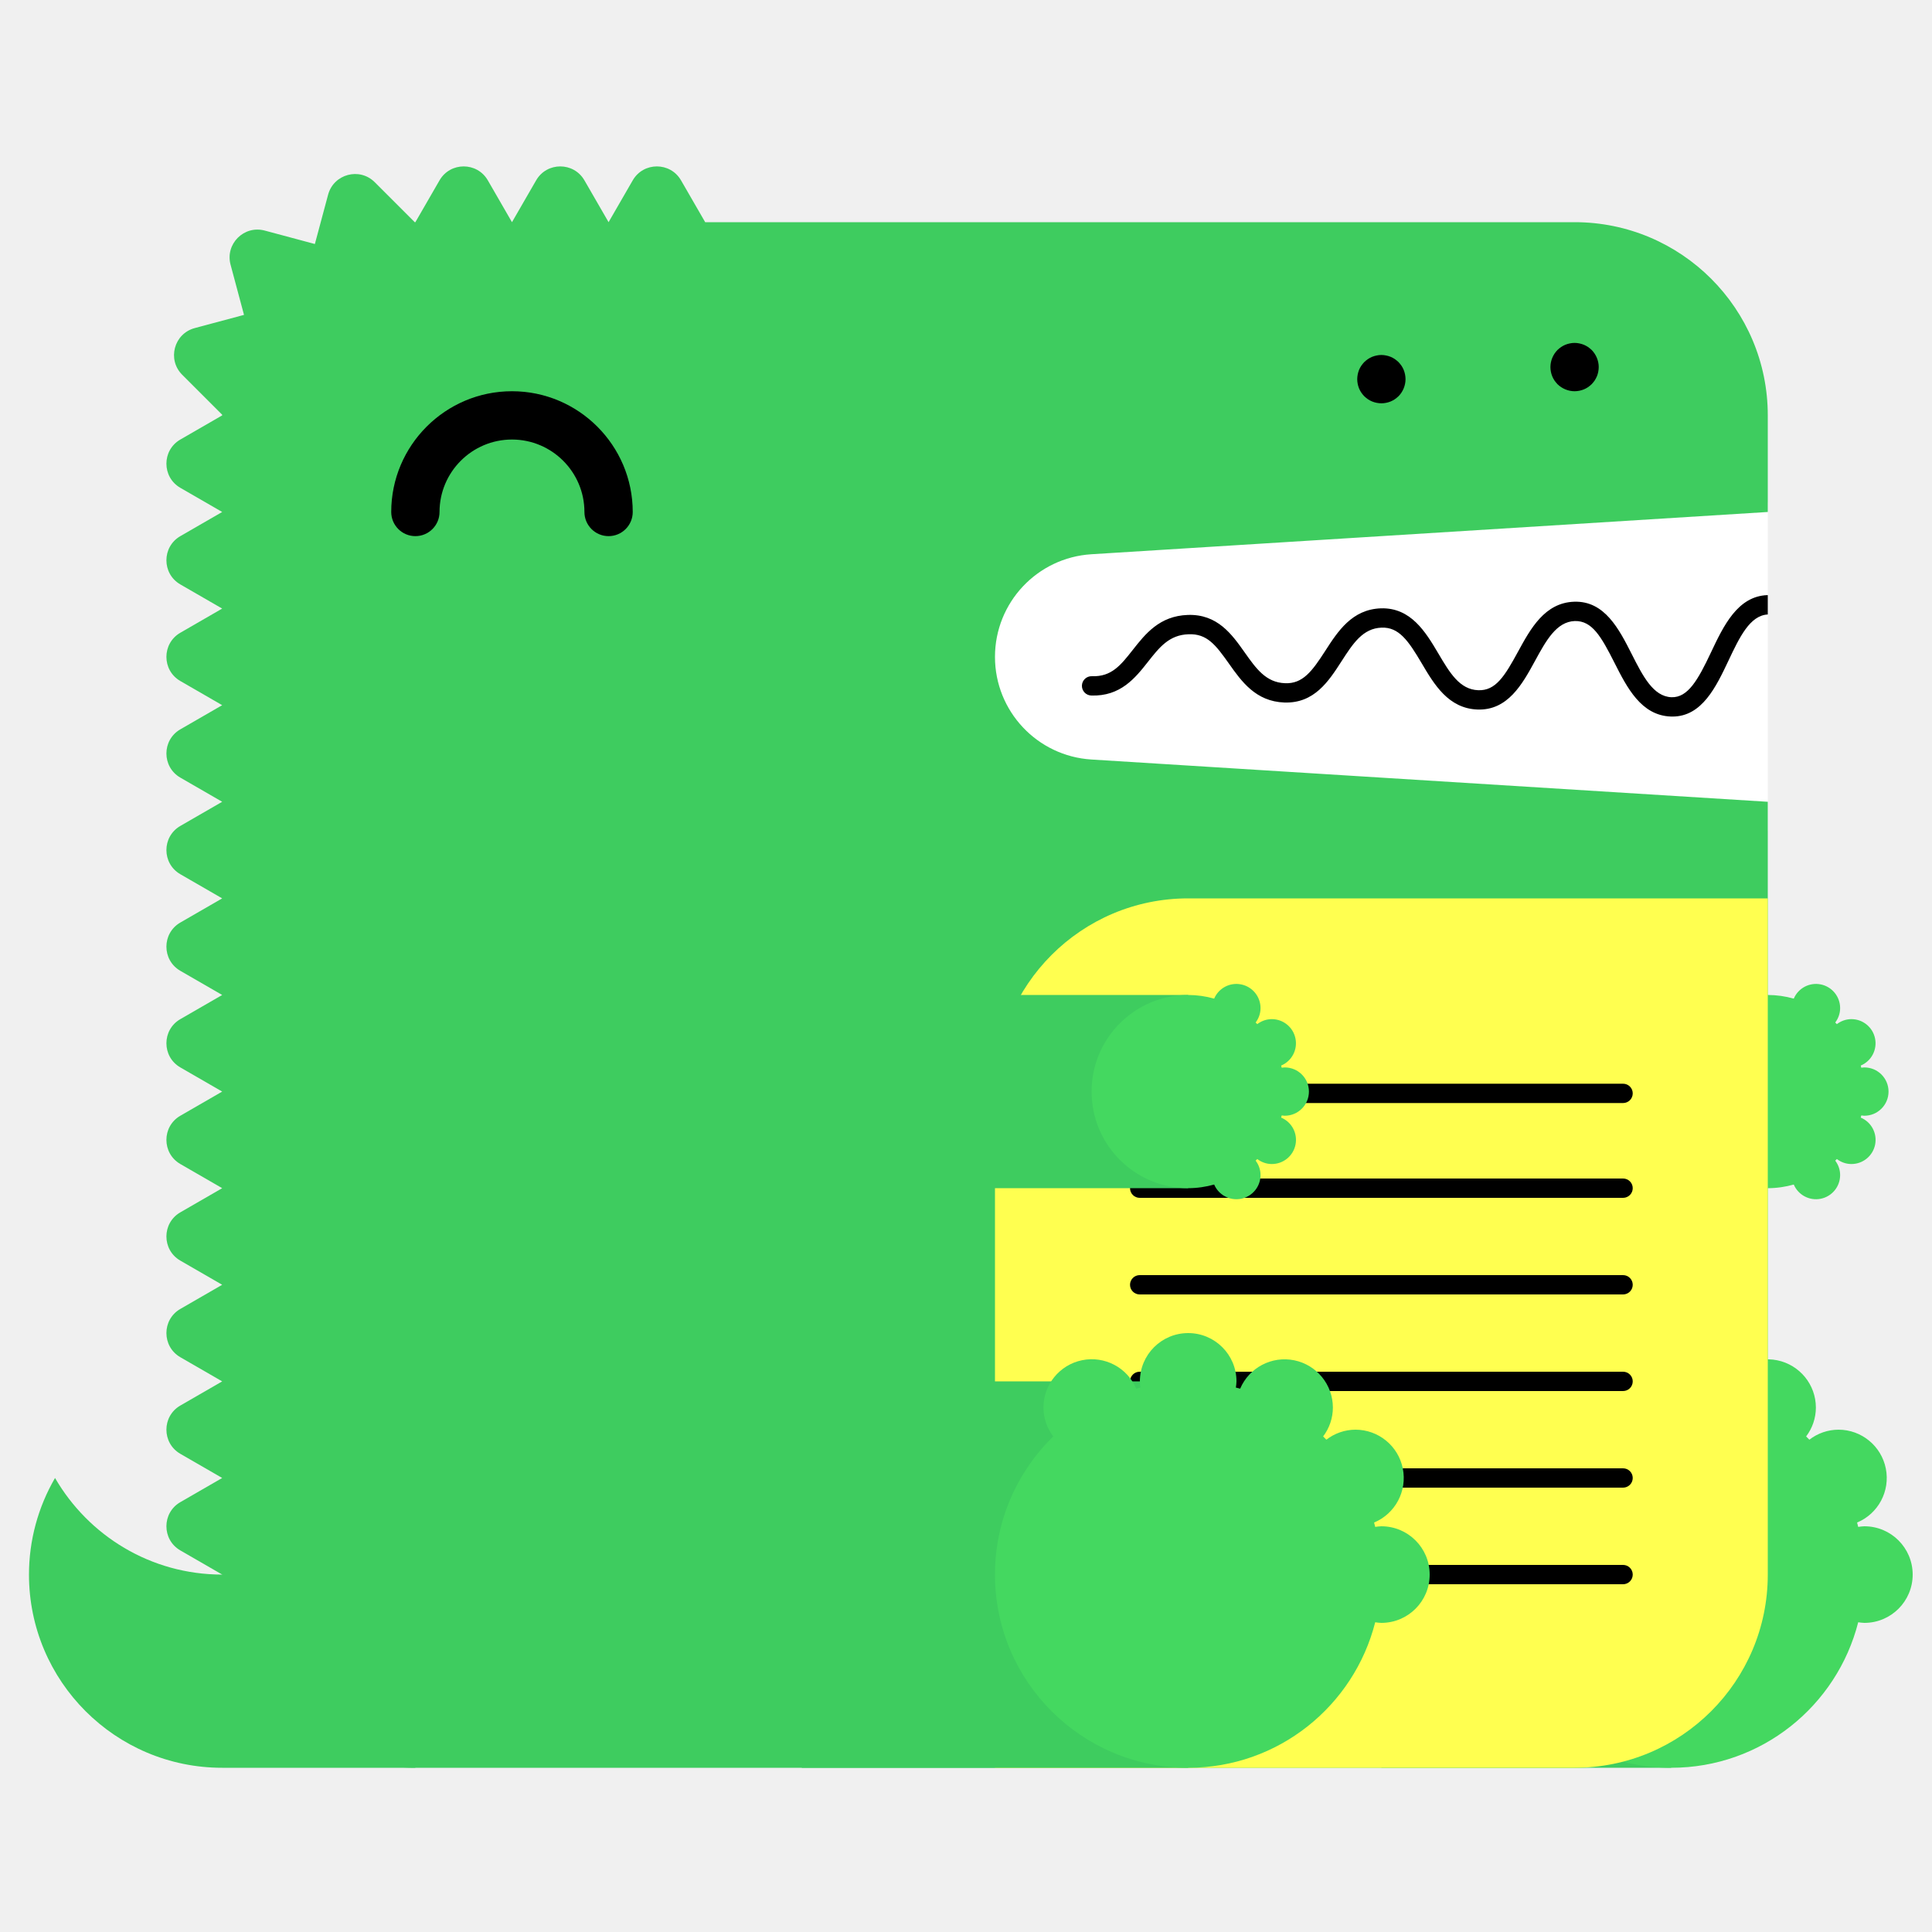
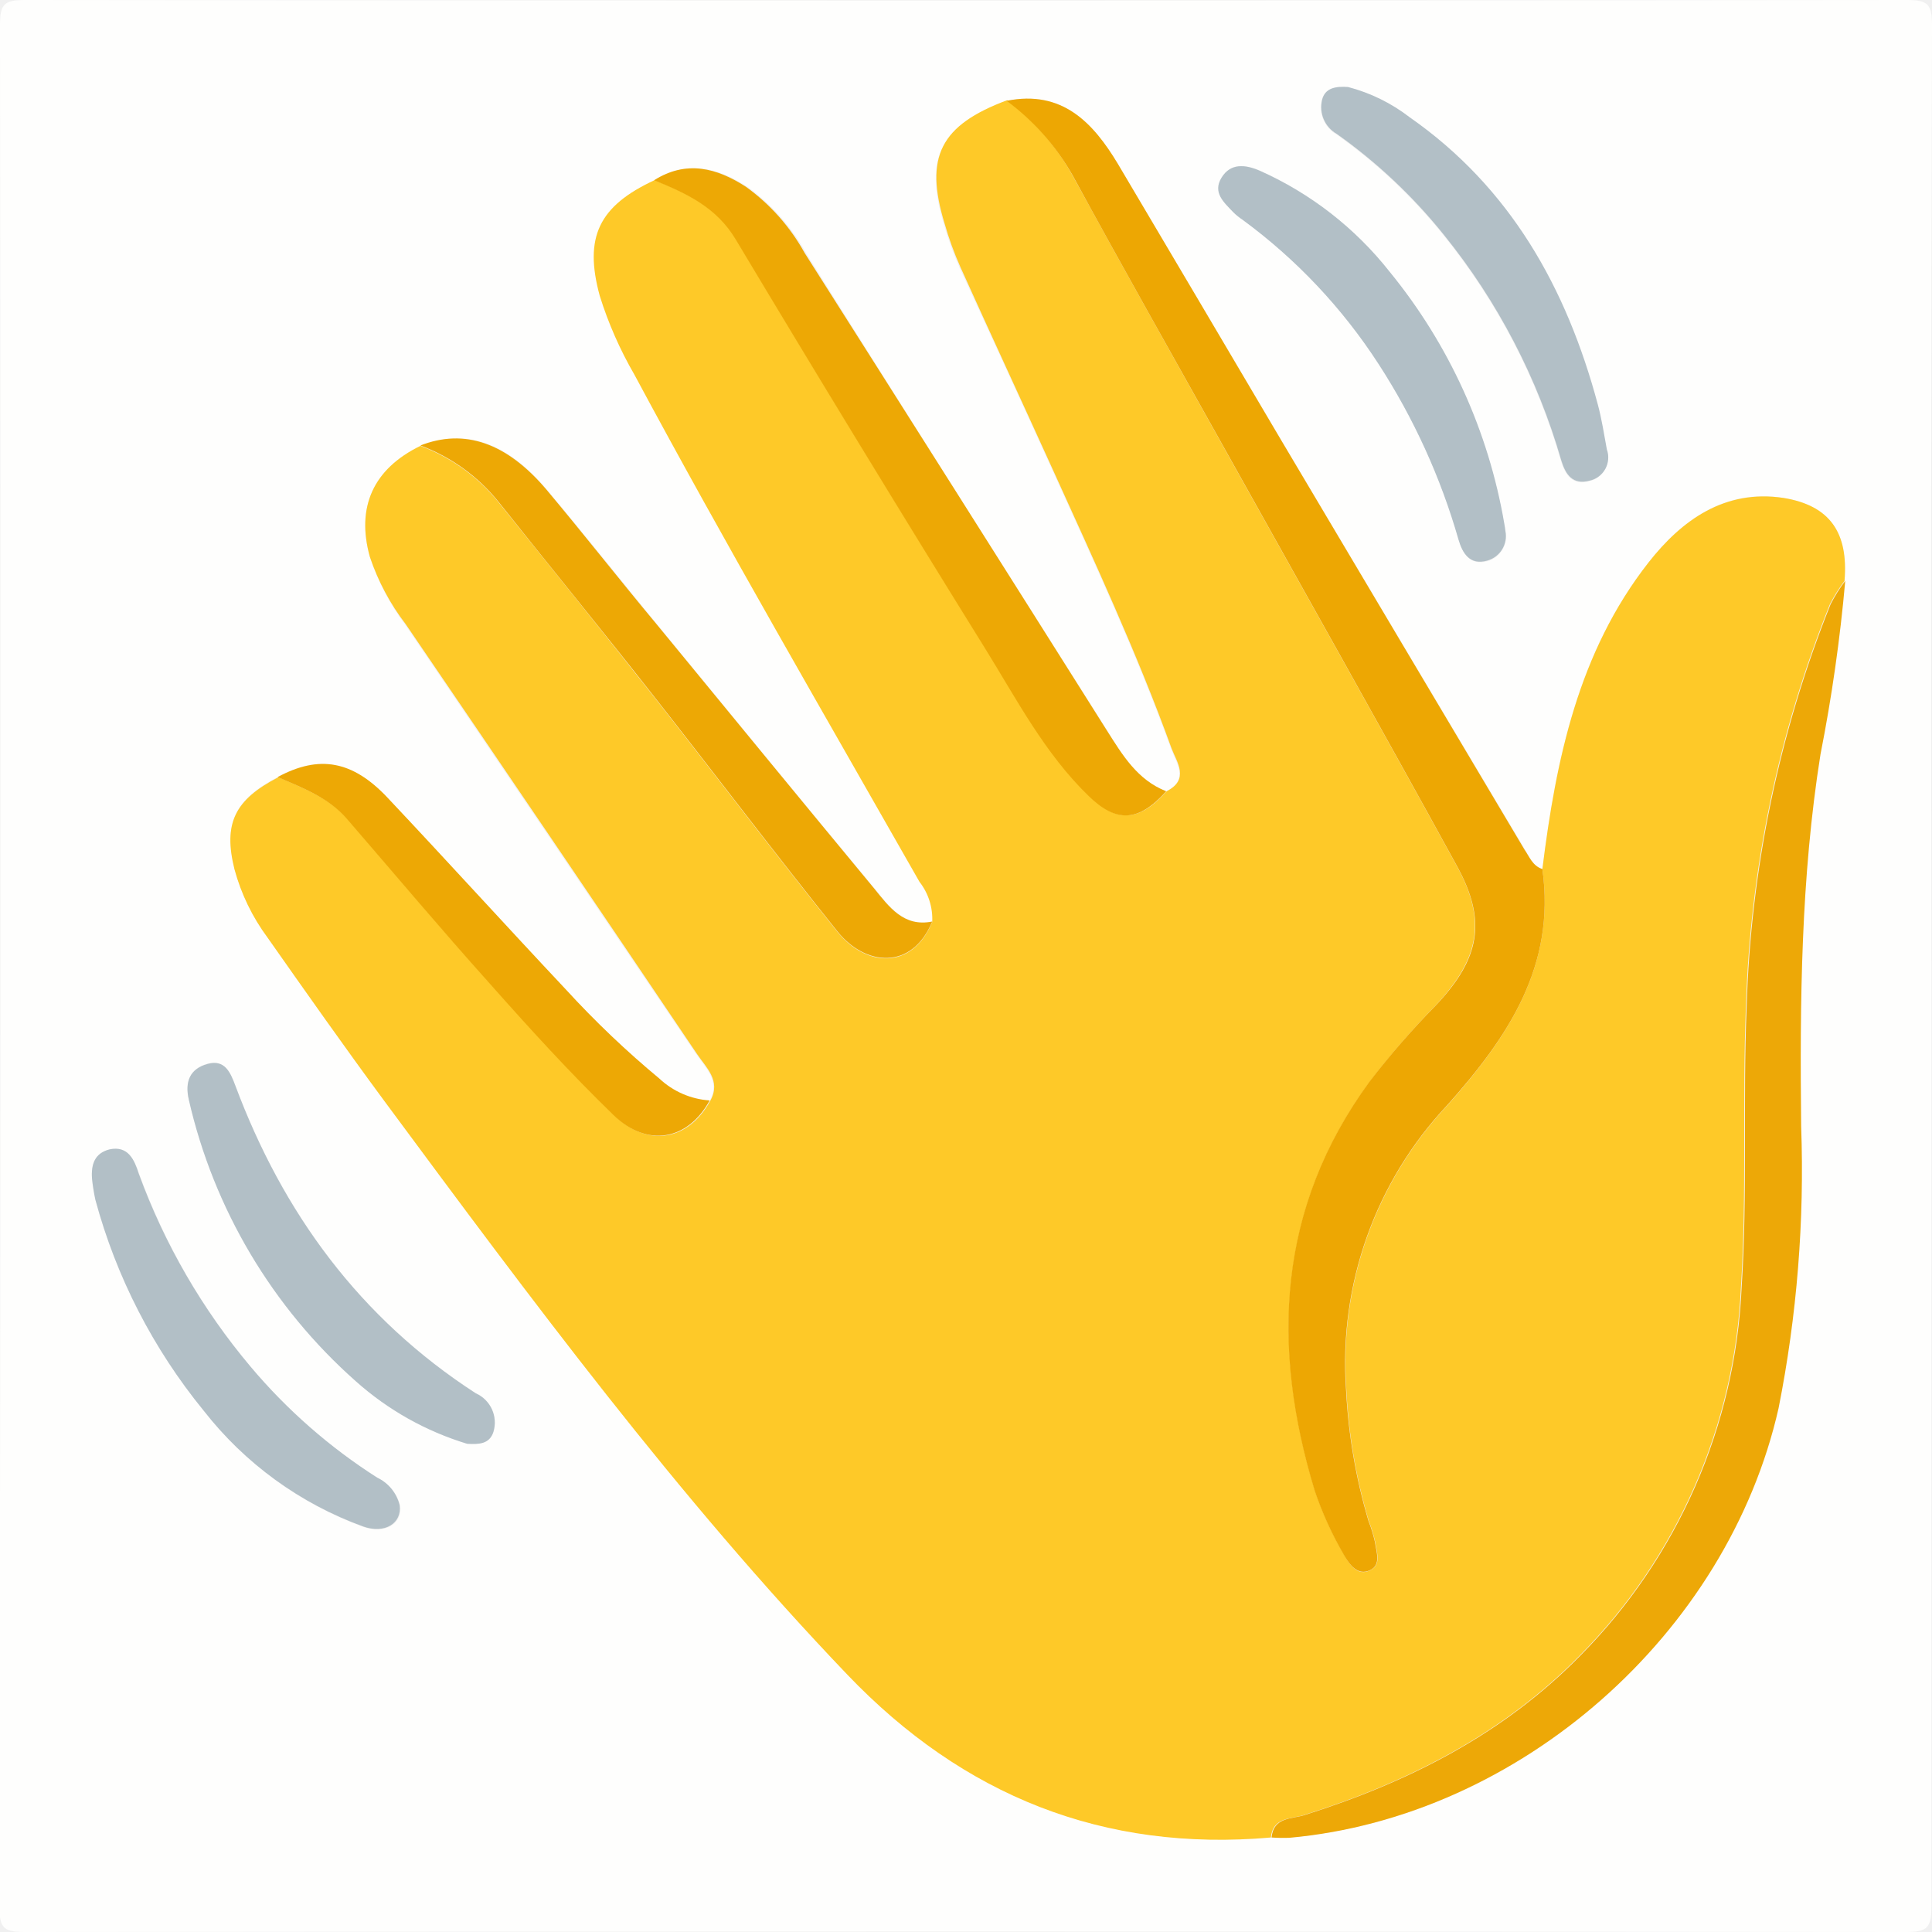
- <svg xmlns="http://www.w3.org/2000/svg" width="200" height="200" viewBox="0 0 200 200">
-   <g fill="none" fill-rule="evenodd">
-     <path fill="#FFF" d="M99 52h84v34H99z" />
-     <path d="M23 163c-7.398 0-13.843-4.027-17.303-10A19.886 19.886 0 0 0 3 163c0 11.046 8.954 20 20 20h20v-20H23z" fill="#3ECC5F" />
-     <path d="M112.98 57.376L183 53V43c0-11.046-8.954-20-20-20H73l-2.5-4.33c-1.112-1.925-3.889-1.925-5 0L63 23l-2.5-4.33c-1.111-1.925-3.889-1.925-5 0L53 23l-2.5-4.33c-1.111-1.925-3.889-1.925-5 0L43 23c-.022 0-.042.003-.065.003l-4.142-4.141c-1.57-1.571-4.252-.853-4.828 1.294l-1.369 5.104-5.192-1.392c-2.148-.575-4.111 1.389-3.535 3.536l1.39 5.193-5.102 1.367c-2.148.576-2.867 3.259-1.296 4.83l4.142 4.142c0 .021-.003.042-.003.064l-4.33 2.5c-1.925 1.111-1.925 3.889 0 5L23 53l-4.33 2.5c-1.925 1.111-1.925 3.889 0 5L23 63l-4.33 2.5c-1.925 1.111-1.925 3.889 0 5L23 73l-4.33 2.5c-1.925 1.111-1.925 3.889 0 5L23 83l-4.33 2.5c-1.925 1.111-1.925 3.889 0 5L23 93l-4.33 2.5c-1.925 1.111-1.925 3.889 0 5L23 103l-4.33 2.5c-1.925 1.111-1.925 3.889 0 5L23 113l-4.33 2.5c-1.925 1.111-1.925 3.889 0 5L23 123l-4.33 2.5c-1.925 1.111-1.925 3.889 0 5L23 133l-4.33 2.5c-1.925 1.111-1.925 3.889 0 5L23 143l-4.33 2.5c-1.925 1.111-1.925 3.889 0 5L23 153l-4.33 2.5c-1.925 1.111-1.925 3.889 0 5L23 163c0 11.046 8.954 20 20 20h120c11.046 0 20-8.954 20-20V83l-70.02-4.376A10.645 10.645 0 0 1 103 68c0-5.621 4.37-10.273 9.98-10.624" fill="#3ECC5F" />
-     <path fill="#3ECC5F" d="M143 183h30v-40h-30z" />
-     <path d="M193 158c-.219 0-.428.037-.639.064-.038-.15-.074-.301-.116-.451A5 5 0 0 0 190.32 148a4.96 4.96 0 0 0-3.016 1.036 26.531 26.531 0 0 0-.335-.336 4.955 4.955 0 0 0 1.011-2.987 5 5 0 0 0-9.599-1.959c-.148-.042-.297-.077-.445-.115.027-.211.064-.42.064-.639a5 5 0 0 0-5-5 5 5 0 0 0-5 5c0 .219.037.428.064.639-.148.038-.297.073-.445.115a4.998 4.998 0 0 0-9.599 1.959c0 1.125.384 2.151 1.011 2.987-3.717 3.632-6.031 8.693-6.031 14.3 0 11.046 8.954 20 20 20 9.339 0 17.16-6.41 19.361-15.064.211.027.42.064.639.064a5 5 0 0 0 5-5 5 5 0 0 0-5-5" fill="#44D860" />
-     <path fill="#3ECC5F" d="M153 123h30v-20h-30z" />
-     <path d="M193 115.5a2.5 2.5 0 1 0 0-5c-.109 0-.214.019-.319.032-.02-.075-.037-.15-.058-.225a2.501 2.501 0 0 0-.963-4.807c-.569 0-1.088.197-1.508.518a6.653 6.653 0 0 0-.168-.168c.314-.417.506-.931.506-1.494a2.5 2.5 0 0 0-4.8-.979A9.987 9.987 0 0 0 183 103c-5.522 0-10 4.478-10 10s4.478 10 10 10c.934 0 1.833-.138 2.69-.377a2.5 2.5 0 0 0 4.8-.979c0-.563-.192-1.077-.506-1.494.057-.055.113-.111.168-.168.42.321.939.518 1.508.518a2.5 2.5 0 0 0 .963-4.807c.021-.074.038-.15.058-.225.105.013.21.032.319.032" fill="#44D860" />
-     <path d="M63 55.5a2.5 2.5 0 0 1-2.5-2.5c0-4.136-3.364-7.5-7.5-7.5s-7.5 3.364-7.5 7.5a2.5 2.5 0 1 1-5 0c0-6.893 5.607-12.5 12.5-12.5S65.5 46.107 65.5 53a2.5 2.5 0 0 1-2.5 2.5" fill="#000" />
-     <path d="M103 183h60c11.046 0 20-8.954 20-20V93h-60c-11.046 0-20 8.954-20 20v70z" fill="#FFFF50" />
-     <path d="M168.02 124h-50.04a1 1 0 1 1 0-2h50.04a1 1 0 1 1 0 2m0 20h-50.04a1 1 0 1 1 0-2h50.04a1 1 0 1 1 0 2m0 20h-50.04a1 1 0 1 1 0-2h50.04a1 1 0 1 1 0 2m0-49.814h-50.04a1 1 0 1 1 0-2h50.04a1 1 0 1 1 0 2m0 19.814h-50.04a1 1 0 1 1 0-2h50.04a1 1 0 1 1 0 2m0 20h-50.04a1 1 0 1 1 0-2h50.04a1 1 0 1 1 0 2M183 61.611c-.012 0-.022-.006-.034-.005-3.09.105-4.552 3.196-5.842 5.923-1.346 2.85-2.387 4.703-4.093 4.647-1.889-.068-2.969-2.202-4.113-4.46-1.314-2.594-2.814-5.536-5.963-5.426-3.046.104-4.513 2.794-5.807 5.167-1.377 2.528-2.314 4.065-4.121 3.994-1.927-.07-2.951-1.805-4.136-3.813-1.321-2.236-2.848-4.75-5.936-4.664-2.994.103-4.465 2.385-5.763 4.4-1.373 2.13-2.335 3.428-4.165 3.351-1.973-.07-2.992-1.51-4.171-3.177-1.324-1.873-2.816-3.993-5.895-3.89-2.928.1-4.399 1.97-5.696 3.618-1.232 1.564-2.194 2.802-4.229 2.724a1 1 0 0 0-.072 2c3.017.101 4.545-1.8 5.872-3.487 1.177-1.496 2.193-2.787 4.193-2.855 1.926-.082 2.829 1.115 4.195 3.045 1.297 1.834 2.769 3.914 5.731 4.021 3.103.104 4.596-2.215 5.918-4.267 1.182-1.834 2.202-3.417 4.15-3.484 1.793-.067 2.769 1.35 4.145 3.681 1.297 2.197 2.766 4.686 5.787 4.796 3.125.108 4.634-2.62 5.949-5.035 1.139-2.088 2.214-4.06 4.119-4.126 1.793-.042 2.728 1.595 4.111 4.33 1.292 2.553 2.757 5.445 5.825 5.556l.169.003c3.064 0 4.518-3.075 5.805-5.794 1.139-2.41 2.217-4.68 4.067-4.773v-2z" fill="#000" />
-     <path fill="#3ECC5F" d="M83 183h40v-40H83z" />
-     <path d="M143 158c-.219 0-.428.037-.639.064-.038-.15-.074-.301-.116-.451A5 5 0 0 0 140.32 148a4.96 4.96 0 0 0-3.016 1.036 26.531 26.531 0 0 0-.335-.336 4.955 4.955 0 0 0 1.011-2.987 5 5 0 0 0-9.599-1.959c-.148-.042-.297-.077-.445-.115.027-.211.064-.42.064-.639a5 5 0 0 0-5-5 5 5 0 0 0-5 5c0 .219.037.428.064.639-.148.038-.297.073-.445.115a4.998 4.998 0 0 0-9.599 1.959c0 1.125.384 2.151 1.011 2.987-3.717 3.632-6.031 8.693-6.031 14.3 0 11.046 8.954 20 20 20 9.339 0 17.16-6.41 19.361-15.064.211.027.42.064.639.064a5 5 0 0 0 5-5 5 5 0 0 0-5-5" fill="#44D860" />
-     <path fill="#3ECC5F" d="M83 123h40v-20H83z" />
-     <path d="M133 115.5a2.5 2.5 0 1 0 0-5c-.109 0-.214.019-.319.032-.02-.075-.037-.15-.058-.225a2.501 2.501 0 0 0-.963-4.807c-.569 0-1.088.197-1.508.518a6.653 6.653 0 0 0-.168-.168c.314-.417.506-.931.506-1.494a2.5 2.5 0 0 0-4.8-.979A9.987 9.987 0 0 0 123 103c-5.522 0-10 4.478-10 10s4.478 10 10 10c.934 0 1.833-.138 2.69-.377a2.5 2.5 0 0 0 4.8-.979c0-.563-.192-1.077-.506-1.494.057-.055.113-.111.168-.168.42.321.939.518 1.508.518a2.5 2.5 0 0 0 .963-4.807c.021-.074.038-.15.058-.225.105.013.21.032.319.032" fill="#44D860" />
-     <path d="M143 41.75c-.16 0-.33-.02-.49-.05a2.52 2.52 0 0 1-.47-.14c-.15-.06-.29-.14-.431-.23-.13-.09-.259-.2-.38-.31-.109-.12-.219-.24-.309-.38s-.17-.28-.231-.43a2.619 2.619 0 0 1-.189-.96c0-.16.02-.33.05-.49.03-.16.08-.31.139-.47.061-.15.141-.29.231-.43.09-.13.2-.26.309-.38.121-.11.25-.22.38-.31.141-.09.281-.17.431-.23.149-.06.31-.11.47-.14.32-.07.65-.07.98 0 .159.03.32.08.47.14.149.06.29.14.43.23.13.09.259.2.38.31.11.12.22.25.31.38.09.14.17.28.23.43.06.16.11.31.14.47.029.16.05.33.05.49 0 .66-.271 1.31-.73 1.77-.121.11-.25.22-.38.31-.14.09-.281.17-.43.23a2.565 2.565 0 0 1-.96.19m20-1.25c-.66 0-1.3-.27-1.771-.73a3.802 3.802 0 0 1-.309-.38c-.09-.14-.17-.28-.231-.43a2.619 2.619 0 0 1-.189-.96c0-.66.27-1.3.729-1.77.121-.11.25-.22.38-.31.141-.09.281-.17.431-.23.149-.06.31-.11.47-.14.32-.07.66-.07.98 0 .159.03.32.08.47.14.149.06.29.14.43.23.13.09.259.2.38.31.459.47.73 1.11.73 1.77 0 .16-.021.33-.05.49-.03.16-.08.32-.14.47-.07.15-.14.29-.23.43-.09.13-.2.26-.31.38-.121.11-.25.22-.38.31-.14.09-.281.17-.43.23a2.565 2.565 0 0 1-.96.19" fill="#000" />
+ <svg xmlns="http://www.w3.org/2000/svg" viewBox="0 0 131.85 131.85">
+   <defs>
+     <style>.cls-1{fill:#fefefd;}.cls-2{fill:#fec928;}.cls-3{fill:#eda703;}.cls-4{fill:#eda807;}.cls-5{fill:#eda805;}.cls-6{fill:#b2bfc6;}</style>
+   </defs>
+   <g id="Layer_2" data-name="Layer 2">
+     <g id="Layer_1-2" data-name="Layer 1">
+       <path class="cls-1" d="M131.81,65.92q0,32.1,0,64.2c0,1.44-.29,1.73-1.73,1.73q-64.2-.07-128.4,0c-1.44,0-1.72-.29-1.72-1.73Q.08,65.92,0,1.72C0,.28.28,0,1.72,0q64.2.08,128.4,0c1.44,0,1.73.28,1.73,1.72Q131.76,33.82,131.81,65.92Zm-63.12-59c-4.55,1.7-5.65,3.86-4.27,8.4a22.34,22.34,0,0,0,1.09,3C67.58,22.83,69.7,27.4,71.78,32c2.86,6.31,5.78,12.59,8.14,19.11.34.94,1.25,2.1-.33,2.9-2-.76-3-2.47-4-4.12Q65.23,33.58,55,17.25a13.78,13.78,0,0,0-4-4.51c-2-1.29-4.07-1.84-6.27-.45-3.82,1.77-4.84,3.89-3.75,7.9a26.47,26.47,0,0,0,2.36,5.37c6.26,11.66,12.91,23.1,19.46,34.59a4.12,4.12,0,0,1,.87,2.74c-1.95.4-2.95-1-3.95-2.22-5-6-9.89-12-14.82-18-2.53-3.08-5-6.2-7.57-9.25-2.72-3.24-5.57-4.21-8.59-3C25.47,32,24.3,34.58,25.24,38a15.89,15.89,0,0,0,2.4,4.62q9.95,14.65,19.87,29.32c.62.93,1.67,1.83.92,3.19A5.56,5.56,0,0,1,45,73.61a64.52,64.52,0,0,1-6.41-6.07c-4.08-4.34-8.09-8.76-12.17-13.09C24.05,51.9,21.77,51.52,19,53c-3,1.55-3.74,3.17-3,6.28A14,14,0,0,0,18.27,64c2.62,3.73,5.24,7.45,7.94,11.11,10,13.51,20,27,31.67,39.18,7.92,8.26,17.48,12.07,28.9,11.11a10.63,10.63,0,0,0,1.26,0C103.73,124,117.9,111.5,121.33,96.1a83.36,83.36,0,0,0,1.54-19.24c-.09-8.49,0-17,1.32-25.38a112.84,112.84,0,0,0,1.69-11.84c.27-3.28-1-5.14-4.17-5.66-4-.64-6.94,1.52-9.2,4.4-4.79,6.11-6.32,13.44-7.25,20.93-.68-.22-.89-.86-1.21-1.38Q95.73,44,87.41,30C83.7,23.72,80,17.44,76.29,11.2,74.59,8.36,72.47,6.12,68.69,6.88ZM31.88,98.53c.79,0,1.52,0,1.79-.82a2.18,2.18,0,0,0-1.2-2.64c-7.9-5.1-13.15-12.26-16.41-21-.34-.91-.75-1.8-1.9-1.48s-1.57,1.18-1.27,2.46a36.53,36.53,0,0,0,11.4,19.2A20.19,20.19,0,0,0,31.88,98.53ZM6.28,80.44a13.5,13.5,0,0,0,.23,1.44,38.71,38.71,0,0,0,7.43,14.43,24.37,24.37,0,0,0,10.87,7.9c1.48.52,2.68-.23,2.5-1.46a2.82,2.82,0,0,0-1.53-1.87,38,38,0,0,1-8.64-7.57A43.75,43.75,0,0,1,9.51,80.14c-.33-.92-.75-1.94-2-1.66C6.47,78.7,6.21,79.49,6.28,80.44ZM92,5.94c-.87-.06-1.58.06-1.79.9a2.11,2.11,0,0,0,1,2.34,36.31,36.31,0,0,1,7.32,6.9,43.8,43.8,0,0,1,8,15.38c.3,1,.8,1.69,1.94,1.38a1.62,1.62,0,0,0,1.17-2.13c-.19-1-.35-2.07-.62-3.08-2.13-7.93-6-14.78-12.84-19.59A11.69,11.69,0,0,0,92,5.94Zm10.72,30.32c0-.12,0-.33-.08-.53a37,37,0,0,0-7.82-17.18A23.44,23.44,0,0,0,86,11.65c-1-.42-2-.57-2.61.48s.17,1.68.79,2.34a4.18,4.18,0,0,0,.65.53,37.47,37.47,0,0,1,9.28,9.88,44.63,44.63,0,0,1,5.46,12c.27.92.77,1.75,1.95,1.42A1.74,1.74,0,0,0,102.74,36.26Z" />
+       <path class="cls-2" d="M105.26,59.31c.93-7.49,2.46-14.82,7.25-20.93,2.26-2.88,5.19-5,9.2-4.4,3.19.52,4.44,2.38,4.17,5.66a10.93,10.93,0,0,0-1,1.6,80.41,80.41,0,0,0-5.73,27.51c-.26,6.36.07,12.72-.34,19.1a38.17,38.17,0,0,1-11,25.13c-5.26,5.37-11.76,8.66-18.86,10.9-.85.26-2.09.13-2.22,1.52-11.42,1-21-2.85-28.9-11.11C46.2,102.13,36.21,88.62,26.21,75.11c-2.7-3.66-5.32-7.38-7.94-11.11A14,14,0,0,1,16,59.32c-.77-3.11,0-4.73,3-6.28,1.7.76,3.47,1.4,4.74,2.87,3.23,3.74,6.41,7.52,9.71,11.2,2.74,3.07,5.52,6.12,8.47,9,2.32,2.26,5.08,1.72,6.56-1,.75-1.36-.3-2.26-.92-3.19q-9.9-14.69-19.87-29.32A15.89,15.89,0,0,1,25.24,38c-.94-3.39.23-6,3.45-7.57a12.43,12.43,0,0,1,5.36,3.88c3.5,4.35,7,8.7,10.46,13.09,4.23,5.38,8.35,10.84,12.63,16.18,1.92,2.4,5.1,2.68,6.48-.66a4.12,4.12,0,0,0-.87-2.74C56.2,48.66,49.55,37.22,43.29,25.56a26.47,26.47,0,0,1-2.36-5.37c-1.09-4-.07-6.13,3.75-7.9,2.19.9,4.25,1.82,5.58,4.06q8.35,14,17,27.88c2.16,3.48,4.09,7.17,7.07,10.08,1.93,1.88,3.43,1.76,5.3-.32,1.58-.8.67-2,.33-2.9-2.36-6.52-5.28-12.8-8.14-19.11-2.08-4.58-4.2-9.15-6.27-13.74a22.34,22.34,0,0,1-1.09-3c-1.38-4.54-.28-6.7,4.27-8.4A16.35,16.35,0,0,1,73.21,12c3.42,6.26,6.92,12.47,10.4,18.7,5.28,9.46,10.6,18.9,15.81,28.4,2.06,3.75,1.53,6.32-1.43,9.5a57.19,57.19,0,0,0-4.51,5.22c-6.3,8.62-6.72,18.08-3.73,27.94a23.92,23.92,0,0,0,2,4.38c.33.6.9,1.5,1.8,1,.74-.37.39-1.25.3-1.92a9.36,9.36,0,0,0-.43-1.4,38.12,38.12,0,0,1-1.54-9,25.69,25.69,0,0,1,6.91-19.4C102.9,70.79,106.19,65.93,105.26,59.31Z" />
+       <path class="cls-3" d="M105.26,59.31c.93,6.62-2.36,11.48-6.49,16.11a25.69,25.69,0,0,0-6.91,19.4,38.12,38.12,0,0,0,1.54,9,9.36,9.36,0,0,1,.43,1.4c.09.67.44,1.55-.3,1.92-.9.46-1.47-.44-1.8-1a23.92,23.92,0,0,1-2-4.38c-3-9.86-2.57-19.32,3.73-27.94A57.19,57.19,0,0,1,98,68.6c3-3.18,3.49-5.75,1.43-9.5-5.21-9.5-10.53-18.94-15.81-28.4-3.48-6.23-7-12.44-10.4-18.7a16.35,16.35,0,0,0-4.52-5.12c3.78-.76,5.9,1.48,7.6,4.32C80,17.44,83.7,23.72,87.41,30q8.31,14,16.64,28C104.37,58.45,104.58,59.09,105.26,59.31Z" />
+       <path class="cls-4" d="M86.78,125.4c.13-1.39,1.37-1.26,2.22-1.52,7.1-2.24,13.6-5.53,18.86-10.9a38.17,38.17,0,0,0,11-25.13c.41-6.38.08-12.74.34-19.1a80.41,80.41,0,0,1,5.73-27.51,10.93,10.93,0,0,1,1-1.6,112.84,112.84,0,0,1-1.69,11.84c-1.34,8.42-1.41,16.89-1.32,25.38a83.36,83.36,0,0,1-1.54,19.24C117.9,111.5,103.73,124,88,125.42A10.63,10.63,0,0,1,86.78,125.4Z" />
+       <path class="cls-5" d="M79.59,54c-1.87,2.08-3.37,2.2-5.3.32-3-2.91-4.91-6.6-7.07-10.08q-8.61-13.86-17-27.88c-1.33-2.24-3.39-3.16-5.58-4.06,2.2-1.39,4.28-.84,6.27.45a13.78,13.78,0,0,1,4,4.51Q65.27,33.56,75.55,49.87C76.6,51.52,77.62,53.23,79.59,54Z" />
+       <path class="cls-5" d="M63.62,62.89c-1.38,3.34-4.56,3.06-6.48.66-4.28-5.34-8.4-10.8-12.63-16.18-3.45-4.39-7-8.74-10.46-13.09a12.43,12.43,0,0,0-5.36-3.88c3-1.17,5.87-.2,8.59,3,2.56,3.05,5,6.17,7.57,9.25,4.93,6,9.85,12,14.82,18C60.67,61.88,61.67,63.29,63.62,62.89Z" />
+       <path class="cls-6" d="M31.88,98.53a20.19,20.19,0,0,1-7.59-4.26,36.53,36.53,0,0,1-11.4-19.2c-.3-1.28.09-2.13,1.27-2.46s1.56.57,1.9,1.48c3.26,8.72,8.51,15.88,16.41,21a2.18,2.18,0,0,1,1.2,2.64C33.4,98.56,32.67,98.58,31.88,98.53Z" />
+       <path class="cls-6" d="M6.28,80.44c-.07-1,.19-1.74,1.19-2,1.29-.28,1.71.74,2,1.66a43.75,43.75,0,0,0,7.63,13.17,38,38,0,0,0,8.64,7.57,2.82,2.82,0,0,1,1.53,1.87c.18,1.23-1,2-2.5,1.46a24.37,24.37,0,0,1-10.87-7.9A38.71,38.71,0,0,1,6.51,81.88,13.5,13.5,0,0,1,6.28,80.44Z" />
+       <path class="cls-6" d="M92,5.94A11.69,11.69,0,0,1,96.2,8c6.89,4.81,10.71,11.66,12.84,19.59.27,1,.43,2.05.62,3.08a1.62,1.62,0,0,1-1.17,2.13c-1.14.31-1.64-.39-1.94-1.38a43.8,43.8,0,0,0-8-15.38,36.31,36.31,0,0,0-7.32-6.9,2.11,2.11,0,0,1-1-2.34C90.44,6,91.15,5.88,92,5.94Z" />
+       <path class="cls-6" d="M102.74,36.26a1.74,1.74,0,0,1-1.25,2c-1.18.33-1.68-.5-1.95-1.42a44.63,44.63,0,0,0-5.46-12A37.47,37.47,0,0,0,84.8,15a4.18,4.18,0,0,1-.65-.53c-.62-.66-1.41-1.32-.79-2.34s1.64-.9,2.61-.48a23.44,23.44,0,0,1,8.87,6.9,37,37,0,0,1,7.82,17.18C102.7,35.93,102.72,36.14,102.74,36.26Z" />
+       <path class="cls-5" d="M48.43,75.1c-1.48,2.71-4.24,3.25-6.56,1-2.95-2.86-5.73-5.91-8.47-9-3.3-3.68-6.48-7.46-9.71-11.2-1.27-1.47-3-2.11-4.74-2.87,2.82-1.52,5.1-1.14,7.5,1.41,4.08,4.33,8.09,8.75,12.17,13.09A64.52,64.52,0,0,0,45,73.61,5.56,5.56,0,0,0,48.43,75.1Z" />
+     </g>
  </g>
</svg>
